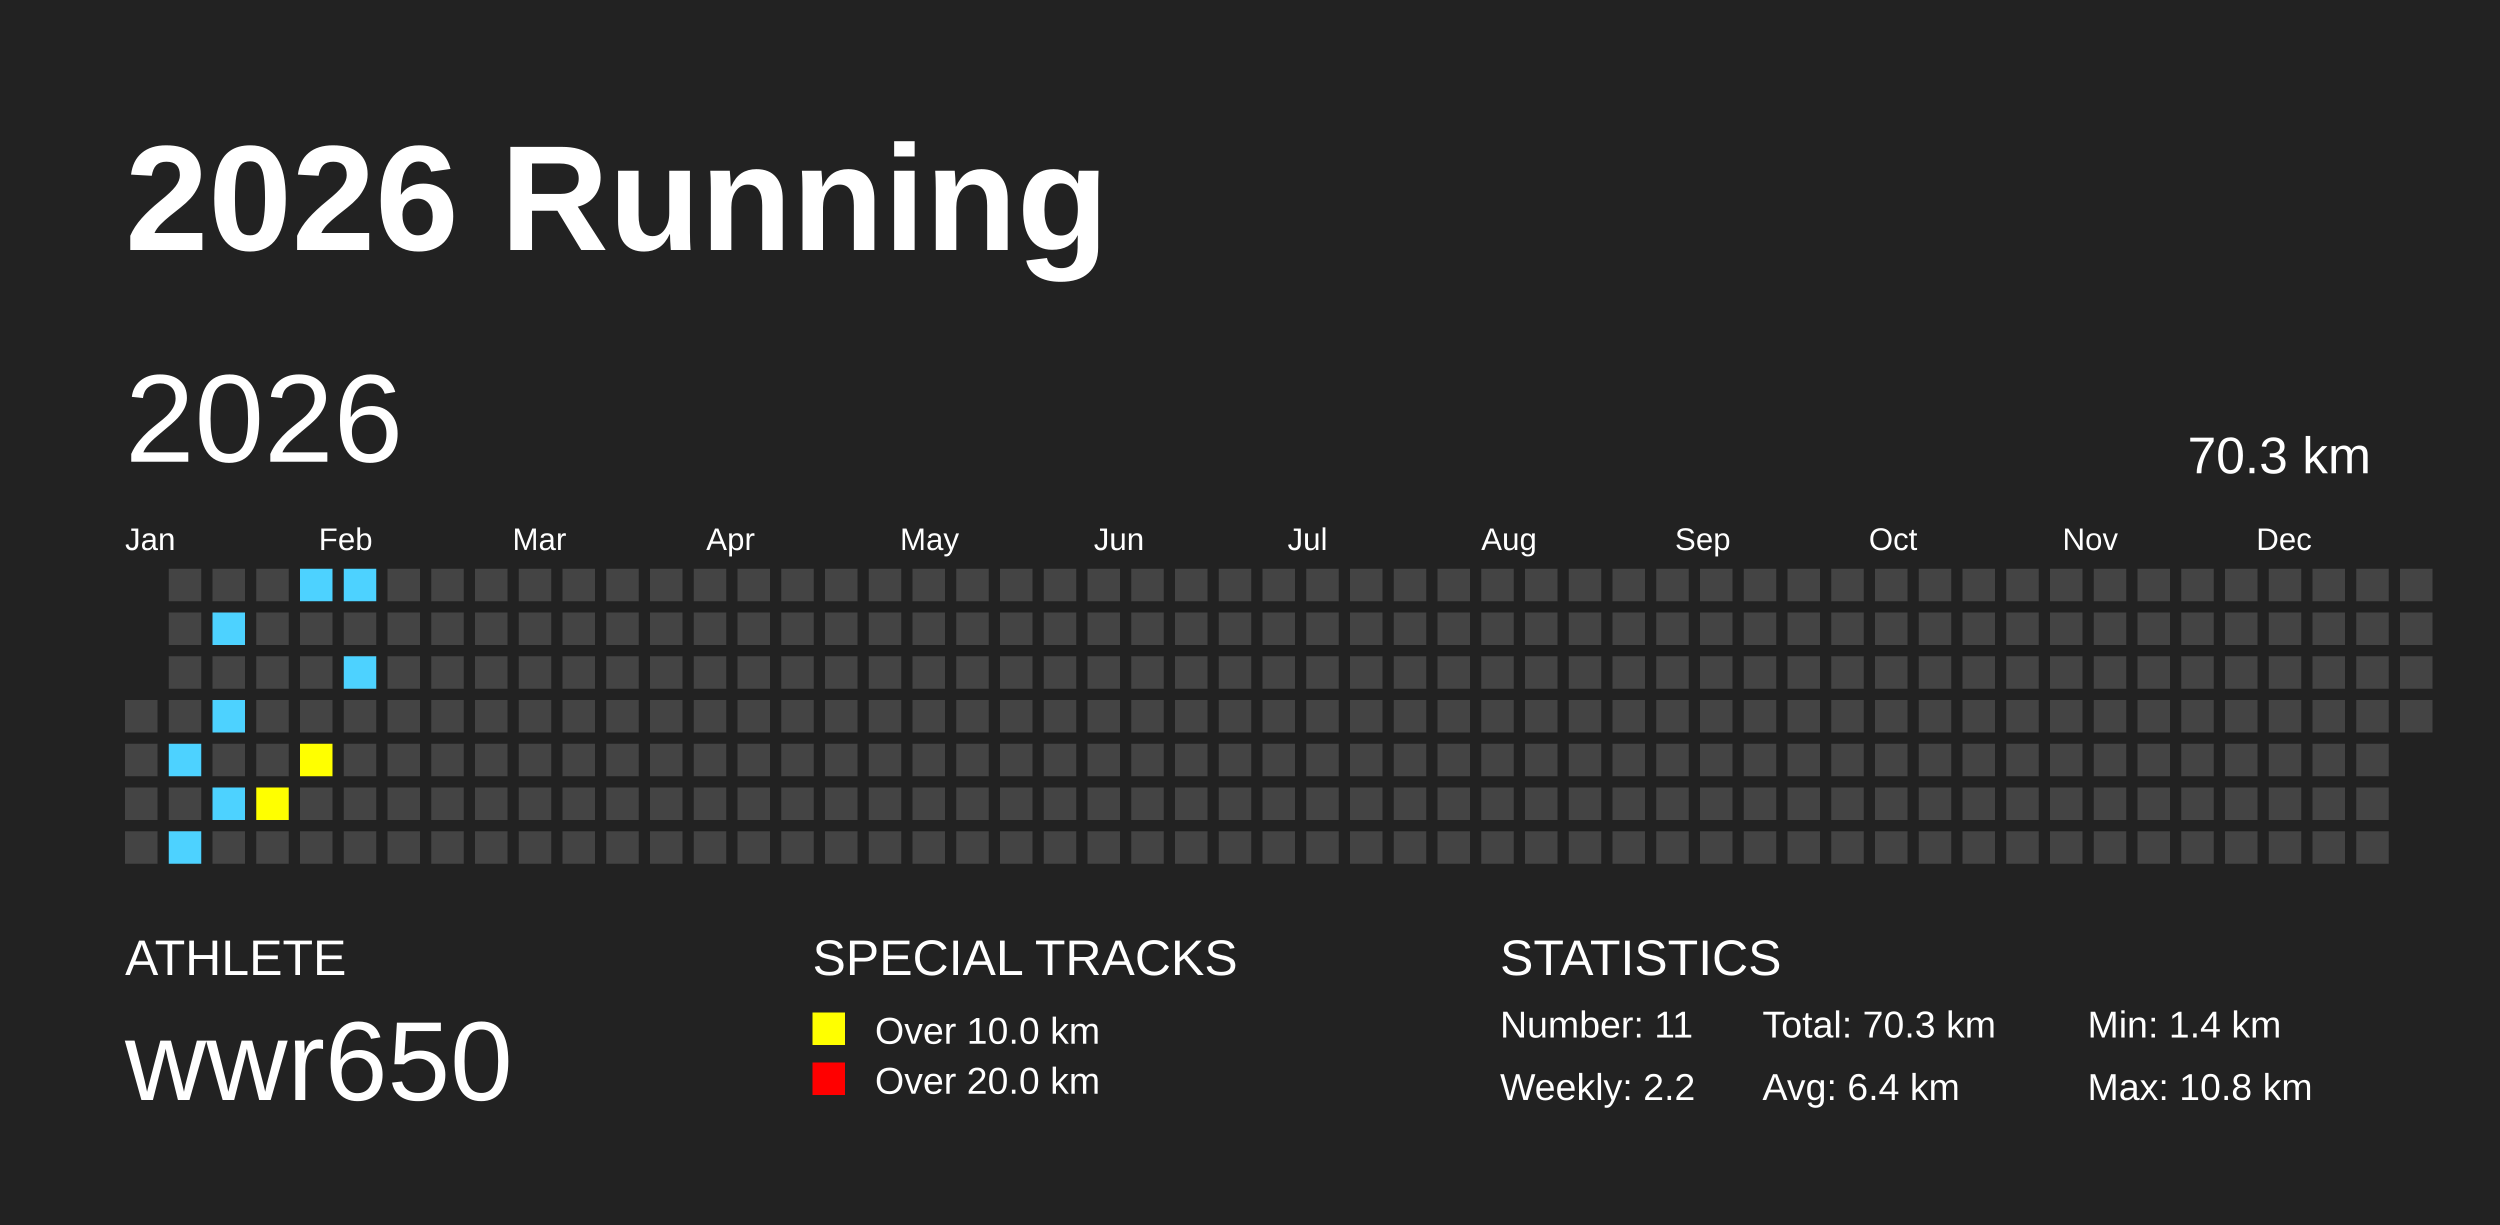
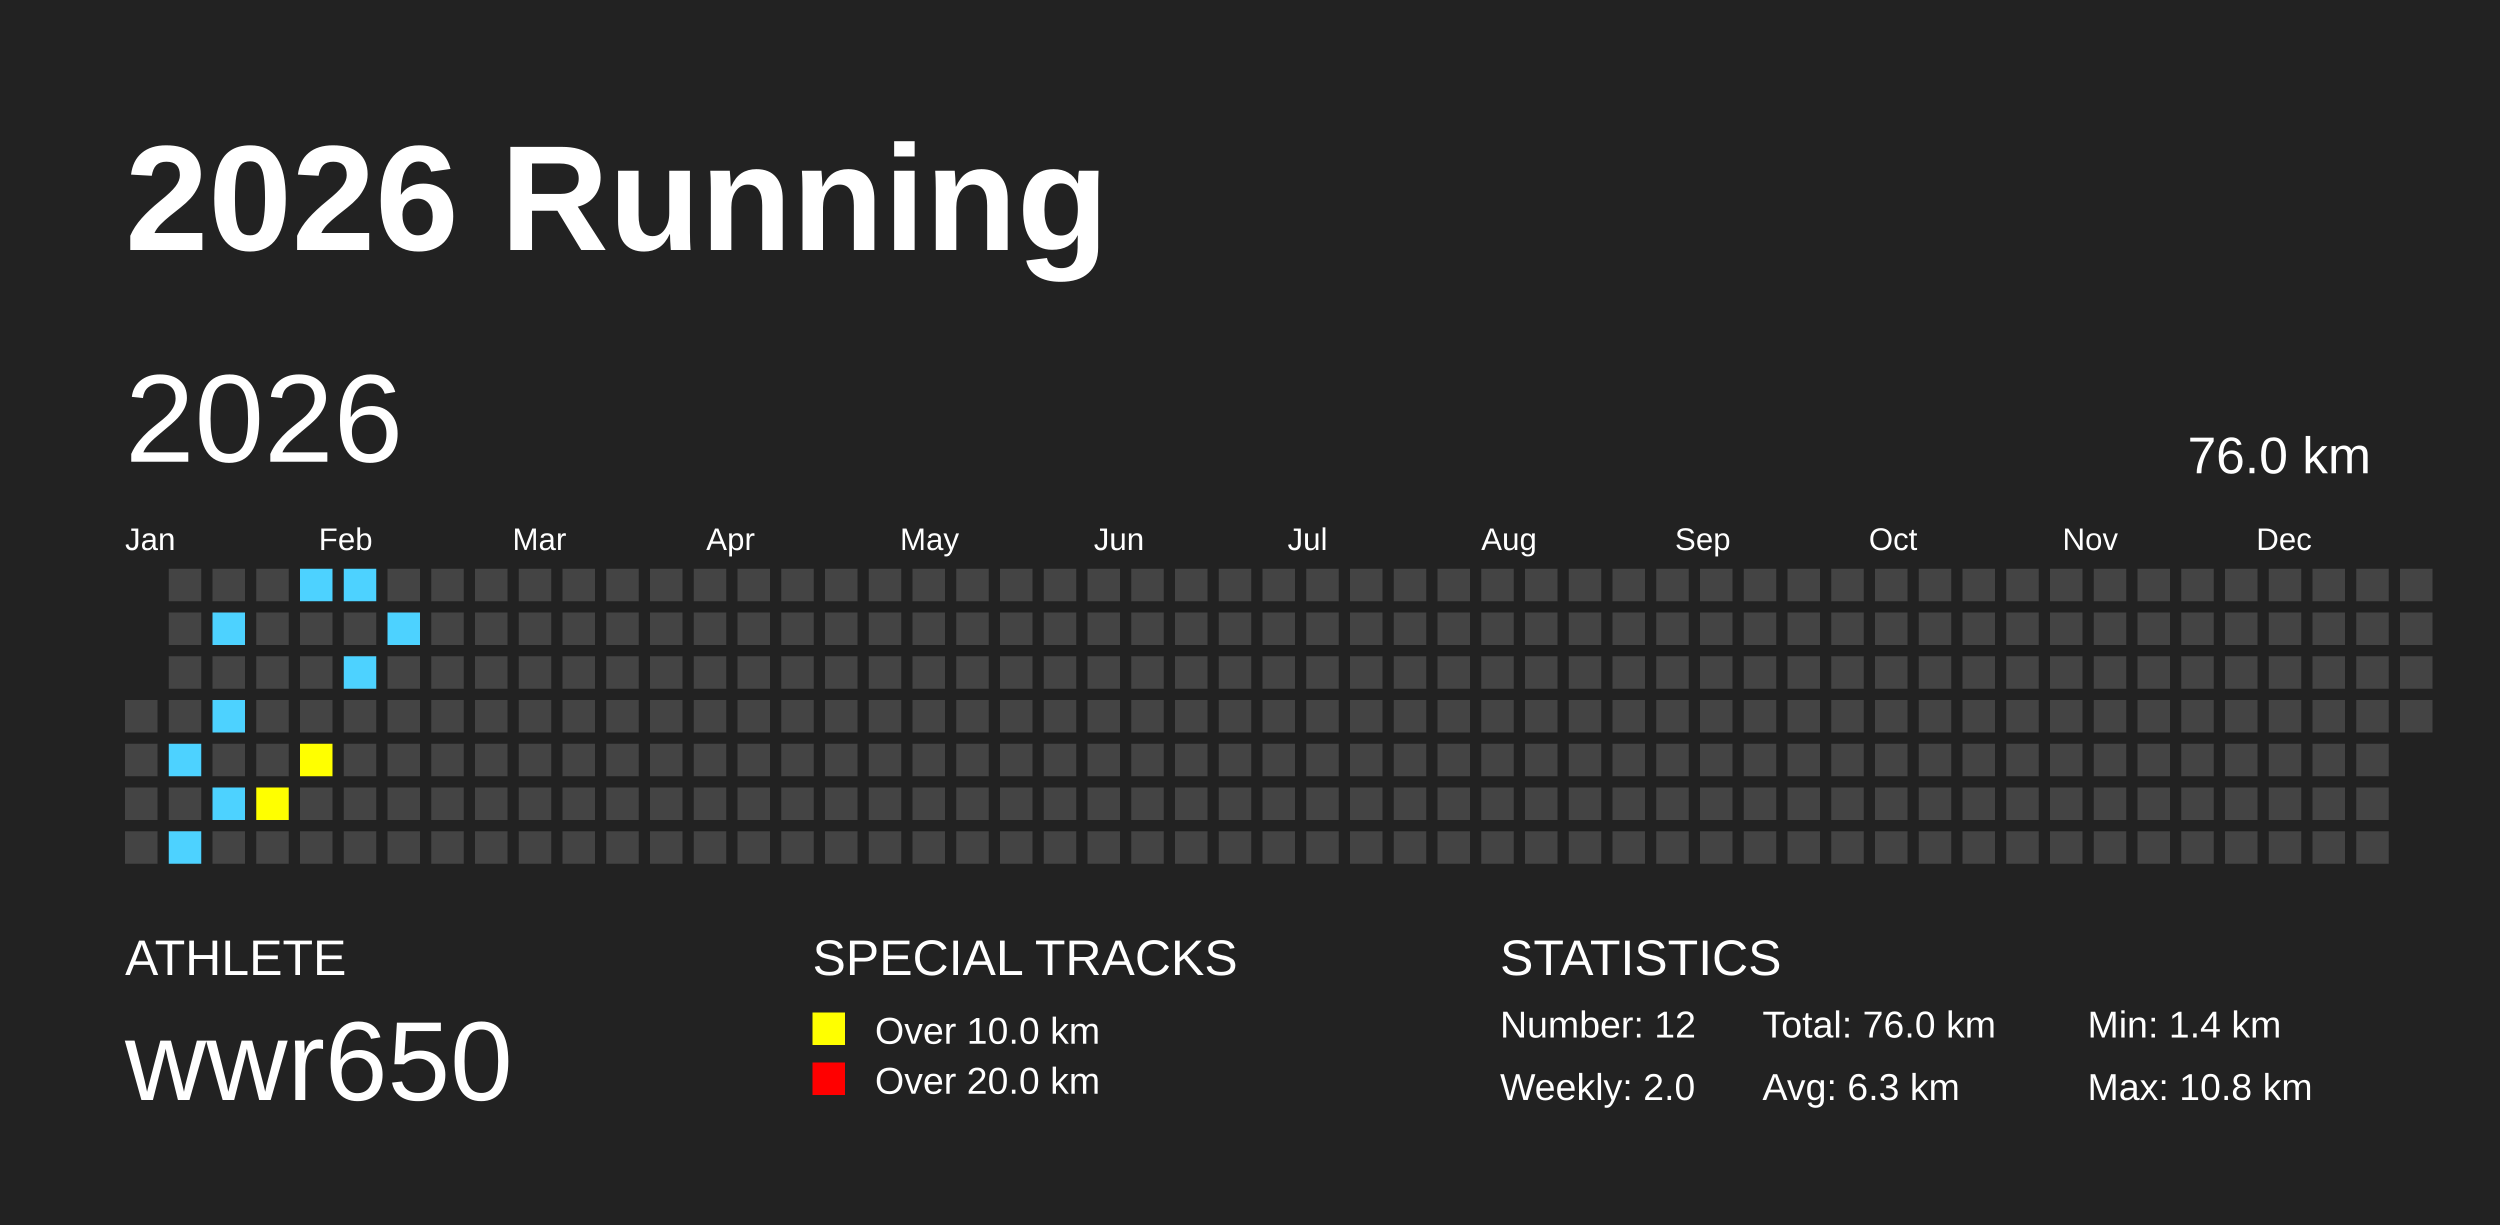
<svg xmlns="http://www.w3.org/2000/svg" baseProfile="full" height="98mm" version="1.1" viewBox="0,0,200,98" width="200mm">
  <defs />
  <rect fill="#222222" height="98" width="200" x="0" y="0" />
  <text fill="#FFFFFF" style="font-size:12px; font-family:Arial; font-weight:bold;" x="10" y="20">2026 Running</text>
  <text fill="#FFFFFF" style="font-size:4px; font-family:Arial" x="10" y="78">ATHLETE</text>
  <text fill="#FFFFFF" style="font-size:9px; font-family:Arial" x="10" y="88">wwr650</text>
  <text fill="#FFFFFF" style="font-size:4px; font-family:Arial" x="65" y="78">SPECIAL TRACKS</text>
  <rect fill="yellow" height="2.6" width="2.6" x="65" y="81" />
  <text fill="#FFFFFF" style="font-size:3px; font-family:Arial" x="70" y="83.5">Over 10.0 km</text>
  <rect fill="red" height="2.6" width="2.6" x="65" y="85" />
  <text fill="#FFFFFF" style="font-size:3px; font-family:Arial" x="70" y="87.5">Over 20.0 km</text>
  <text fill="#FFFFFF" style="font-size:4px; font-family:Arial" x="120" y="78">STATISTICS</text>
-   <text fill="#FFFFFF" style="font-size:3px; font-family:Arial" x="120" y="83">Number: 11</text>
-   <text fill="#FFFFFF" style="font-size:3px; font-family:Arial" x="120" y="88">Weekly: 2.2</text>
-   <text fill="#FFFFFF" style="font-size:3px; font-family:Arial" x="141" y="83">Total: 70.3 km</text>
-   <text fill="#FFFFFF" style="font-size:3px; font-family:Arial" x="141" y="88">Avg: 6.4 km</text>
+   <text fill="#FFFFFF" style="font-size:3px; font-family:Arial" x="120" y="83">Number: 12</text>
+   <text fill="#FFFFFF" style="font-size:3px; font-family:Arial" x="120" y="88">Weekly: 2.0</text>
+   <text fill="#FFFFFF" style="font-size:3px; font-family:Arial" x="141" y="83">Total: 76.0 km</text>
+   <text fill="#FFFFFF" style="font-size:3px; font-family:Arial" x="141" y="88">Avg: 6.3 km</text>
  <text fill="#FFFFFF" style="font-size:3px; font-family:Arial" x="167" y="83">Min: 1.4 km</text>
  <text fill="#FFFFFF" style="font-size:3px; font-family:Arial" x="167" y="88">Max: 10.8 km</text>
  <text dominant-baseline="hanging" fill="#FFFFFF" style="font-size:10.0px; font-family:Arial;" x="10" y="30">2026</text>
-   <text dominant-baseline="hanging" fill="#FFFFFF" style="font-size:4.125px; font-family:Arial;" x="175" y="35">70.3 km</text>
+   <text dominant-baseline="hanging" fill="#FFFFFF" style="font-size:4.125px; font-family:Arial;" x="175" y="35">76.0 km</text>
  <text fill="#FFFFFF" style="font-size:2.5px; font-family:Arial" x="10.0" y="44">Jan</text>
  <text fill="#FFFFFF" style="font-size:2.5px; font-family:Arial" x="25.5" y="44">Feb</text>
  <text fill="#FFFFFF" style="font-size:2.5px; font-family:Arial" x="41.0" y="44">Mar</text>
  <text fill="#FFFFFF" style="font-size:2.5px; font-family:Arial" x="56.5" y="44">Apr</text>
  <text fill="#FFFFFF" style="font-size:2.5px; font-family:Arial" x="72.0" y="44">May</text>
  <text fill="#FFFFFF" style="font-size:2.5px; font-family:Arial" x="87.5" y="44">Jun</text>
  <text fill="#FFFFFF" style="font-size:2.5px; font-family:Arial" x="103.0" y="44">Jul</text>
  <text fill="#FFFFFF" style="font-size:2.5px; font-family:Arial" x="118.5" y="44">Aug</text>
  <text fill="#FFFFFF" style="font-size:2.5px; font-family:Arial" x="134.0" y="44">Sep</text>
  <text fill="#FFFFFF" style="font-size:2.5px; font-family:Arial" x="149.5" y="44">Oct</text>
  <text fill="#FFFFFF" style="font-size:2.5px; font-family:Arial" x="165.0" y="44">Nov</text>
  <text fill="#FFFFFF" style="font-size:2.5px; font-family:Arial" x="180.5" y="44">Dec</text>
  <rect fill="#444444" height="2.6" width="2.6" x="10.0" y="56.0" />
  <rect fill="#444444" height="2.6" width="2.6" x="10.0" y="59.5" />
  <rect fill="#444444" height="2.6" width="2.6" x="10.0" y="63.0" />
  <rect fill="#444444" height="2.6" width="2.6" x="10.0" y="66.5" />
  <rect fill="#444444" height="2.6" width="2.6" x="13.5" y="45.5" />
  <rect fill="#444444" height="2.6" width="2.6" x="13.5" y="49.0" />
  <rect fill="#444444" height="2.6" width="2.6" x="13.5" y="52.5" />
  <rect fill="#444444" height="2.6" width="2.6" x="13.5" y="56.0" />
  <rect fill="#4DD2FF" height="2.6" width="2.6" x="13.5" y="59.5" />
  <rect fill="#444444" height="2.6" width="2.6" x="13.5" y="63.0" />
  <rect fill="#4DD2FF" height="2.6" width="2.6" x="13.5" y="66.5" />
  <rect fill="#444444" height="2.6" width="2.6" x="17.0" y="45.5" />
  <rect fill="#4DD2FF" height="2.6" width="2.6" x="17.0" y="49.0" />
  <rect fill="#444444" height="2.6" width="2.6" x="17.0" y="52.5" />
  <rect fill="#4DD2FF" height="2.6" width="2.6" x="17.0" y="56.0" />
  <rect fill="#444444" height="2.6" width="2.6" x="17.0" y="59.5" />
  <rect fill="#4DD2FF" height="2.6" width="2.6" x="17.0" y="63.0" />
  <rect fill="#444444" height="2.6" width="2.6" x="17.0" y="66.5" />
  <rect fill="#444444" height="2.6" width="2.6" x="20.5" y="45.5" />
  <rect fill="#444444" height="2.6" width="2.6" x="20.5" y="49.0" />
  <rect fill="#444444" height="2.6" width="2.6" x="20.5" y="52.5" />
  <rect fill="#444444" height="2.6" width="2.6" x="20.5" y="56.0" />
  <rect fill="#444444" height="2.6" width="2.6" x="20.5" y="59.5" />
  <rect fill="yellow" height="2.6" width="2.6" x="20.5" y="63.0" />
  <rect fill="#444444" height="2.6" width="2.6" x="20.5" y="66.5" />
  <rect fill="#4DD2FF" height="2.6" width="2.6" x="24.0" y="45.5" />
  <rect fill="#444444" height="2.6" width="2.6" x="24.0" y="49.0" />
  <rect fill="#444444" height="2.6" width="2.6" x="24.0" y="52.5" />
  <rect fill="#444444" height="2.6" width="2.6" x="24.0" y="56.0" />
  <rect fill="yellow" height="2.6" width="2.6" x="24.0" y="59.5" />
  <rect fill="#444444" height="2.6" width="2.6" x="24.0" y="63.0" />
  <rect fill="#444444" height="2.6" width="2.6" x="24.0" y="66.5" />
  <rect fill="#4DD2FF" height="2.6" width="2.6" x="27.5" y="45.5" />
  <rect fill="#444444" height="2.6" width="2.6" x="27.5" y="49.0" />
  <rect fill="#4DD2FF" height="2.6" width="2.6" x="27.5" y="52.5" />
  <rect fill="#444444" height="2.6" width="2.6" x="27.5" y="56.0" />
  <rect fill="#444444" height="2.6" width="2.6" x="27.5" y="59.5" />
  <rect fill="#444444" height="2.6" width="2.6" x="27.5" y="63.0" />
  <rect fill="#444444" height="2.6" width="2.6" x="27.5" y="66.5" />
  <rect fill="#444444" height="2.6" width="2.6" x="31.0" y="45.5" />
-   <rect fill="#444444" height="2.6" width="2.6" x="31.0" y="49.0" />
+   <rect fill="#4DD2FF" height="2.6" width="2.6" x="31.0" y="49.0" />
  <rect fill="#444444" height="2.6" width="2.6" x="31.0" y="52.5" />
  <rect fill="#444444" height="2.6" width="2.6" x="31.0" y="56.0" />
  <rect fill="#444444" height="2.6" width="2.6" x="31.0" y="59.5" />
  <rect fill="#444444" height="2.6" width="2.6" x="31.0" y="63.0" />
  <rect fill="#444444" height="2.6" width="2.6" x="31.0" y="66.5" />
  <rect fill="#444444" height="2.6" width="2.6" x="34.5" y="45.5" />
  <rect fill="#444444" height="2.6" width="2.6" x="34.5" y="49.0" />
  <rect fill="#444444" height="2.6" width="2.6" x="34.5" y="52.5" />
  <rect fill="#444444" height="2.6" width="2.6" x="34.5" y="56.0" />
  <rect fill="#444444" height="2.6" width="2.6" x="34.5" y="59.5" />
  <rect fill="#444444" height="2.6" width="2.6" x="34.5" y="63.0" />
  <rect fill="#444444" height="2.6" width="2.6" x="34.5" y="66.5" />
  <rect fill="#444444" height="2.6" width="2.6" x="38.0" y="45.5" />
  <rect fill="#444444" height="2.6" width="2.6" x="38.0" y="49.0" />
  <rect fill="#444444" height="2.6" width="2.6" x="38.0" y="52.5" />
  <rect fill="#444444" height="2.6" width="2.6" x="38.0" y="56.0" />
  <rect fill="#444444" height="2.6" width="2.6" x="38.0" y="59.5" />
  <rect fill="#444444" height="2.6" width="2.6" x="38.0" y="63.0" />
  <rect fill="#444444" height="2.6" width="2.6" x="38.0" y="66.5" />
  <rect fill="#444444" height="2.6" width="2.6" x="41.5" y="45.5" />
  <rect fill="#444444" height="2.6" width="2.6" x="41.5" y="49.0" />
  <rect fill="#444444" height="2.6" width="2.6" x="41.5" y="52.5" />
  <rect fill="#444444" height="2.6" width="2.6" x="41.5" y="56.0" />
  <rect fill="#444444" height="2.6" width="2.6" x="41.5" y="59.5" />
  <rect fill="#444444" height="2.6" width="2.6" x="41.5" y="63.0" />
  <rect fill="#444444" height="2.6" width="2.6" x="41.5" y="66.5" />
  <rect fill="#444444" height="2.6" width="2.6" x="45.0" y="45.5" />
  <rect fill="#444444" height="2.6" width="2.6" x="45.0" y="49.0" />
  <rect fill="#444444" height="2.6" width="2.6" x="45.0" y="52.5" />
  <rect fill="#444444" height="2.6" width="2.6" x="45.0" y="56.0" />
  <rect fill="#444444" height="2.6" width="2.6" x="45.0" y="59.5" />
  <rect fill="#444444" height="2.6" width="2.6" x="45.0" y="63.0" />
  <rect fill="#444444" height="2.6" width="2.6" x="45.0" y="66.5" />
  <rect fill="#444444" height="2.6" width="2.6" x="48.5" y="45.5" />
  <rect fill="#444444" height="2.6" width="2.6" x="48.5" y="49.0" />
  <rect fill="#444444" height="2.6" width="2.6" x="48.5" y="52.5" />
  <rect fill="#444444" height="2.6" width="2.6" x="48.5" y="56.0" />
  <rect fill="#444444" height="2.6" width="2.6" x="48.5" y="59.5" />
  <rect fill="#444444" height="2.6" width="2.6" x="48.5" y="63.0" />
  <rect fill="#444444" height="2.6" width="2.6" x="48.5" y="66.5" />
  <rect fill="#444444" height="2.6" width="2.6" x="52.0" y="45.5" />
  <rect fill="#444444" height="2.6" width="2.6" x="52.0" y="49.0" />
  <rect fill="#444444" height="2.6" width="2.6" x="52.0" y="52.5" />
  <rect fill="#444444" height="2.6" width="2.6" x="52.0" y="56.0" />
  <rect fill="#444444" height="2.6" width="2.6" x="52.0" y="59.5" />
  <rect fill="#444444" height="2.6" width="2.6" x="52.0" y="63.0" />
  <rect fill="#444444" height="2.6" width="2.6" x="52.0" y="66.5" />
  <rect fill="#444444" height="2.6" width="2.6" x="55.5" y="45.5" />
  <rect fill="#444444" height="2.6" width="2.6" x="55.5" y="49.0" />
  <rect fill="#444444" height="2.6" width="2.6" x="55.5" y="52.5" />
  <rect fill="#444444" height="2.6" width="2.6" x="55.5" y="56.0" />
  <rect fill="#444444" height="2.6" width="2.6" x="55.5" y="59.5" />
  <rect fill="#444444" height="2.6" width="2.6" x="55.5" y="63.0" />
  <rect fill="#444444" height="2.6" width="2.6" x="55.5" y="66.5" />
  <rect fill="#444444" height="2.6" width="2.6" x="59.0" y="45.5" />
  <rect fill="#444444" height="2.6" width="2.6" x="59.0" y="49.0" />
  <rect fill="#444444" height="2.6" width="2.6" x="59.0" y="52.5" />
  <rect fill="#444444" height="2.6" width="2.6" x="59.0" y="56.0" />
  <rect fill="#444444" height="2.6" width="2.6" x="59.0" y="59.5" />
  <rect fill="#444444" height="2.6" width="2.6" x="59.0" y="63.0" />
  <rect fill="#444444" height="2.6" width="2.6" x="59.0" y="66.5" />
  <rect fill="#444444" height="2.6" width="2.6" x="62.5" y="45.5" />
  <rect fill="#444444" height="2.6" width="2.6" x="62.5" y="49.0" />
  <rect fill="#444444" height="2.6" width="2.6" x="62.5" y="52.5" />
  <rect fill="#444444" height="2.6" width="2.6" x="62.5" y="56.0" />
  <rect fill="#444444" height="2.6" width="2.6" x="62.5" y="59.5" />
  <rect fill="#444444" height="2.6" width="2.6" x="62.5" y="63.0" />
  <rect fill="#444444" height="2.6" width="2.6" x="62.5" y="66.5" />
  <rect fill="#444444" height="2.6" width="2.6" x="66.0" y="45.5" />
  <rect fill="#444444" height="2.6" width="2.6" x="66.0" y="49.0" />
  <rect fill="#444444" height="2.6" width="2.6" x="66.0" y="52.5" />
  <rect fill="#444444" height="2.6" width="2.6" x="66.0" y="56.0" />
  <rect fill="#444444" height="2.6" width="2.6" x="66.0" y="59.5" />
  <rect fill="#444444" height="2.6" width="2.6" x="66.0" y="63.0" />
  <rect fill="#444444" height="2.6" width="2.6" x="66.0" y="66.5" />
  <rect fill="#444444" height="2.6" width="2.6" x="69.5" y="45.5" />
  <rect fill="#444444" height="2.6" width="2.6" x="69.5" y="49.0" />
  <rect fill="#444444" height="2.6" width="2.6" x="69.5" y="52.5" />
  <rect fill="#444444" height="2.6" width="2.6" x="69.5" y="56.0" />
  <rect fill="#444444" height="2.6" width="2.6" x="69.5" y="59.5" />
  <rect fill="#444444" height="2.6" width="2.6" x="69.5" y="63.0" />
  <rect fill="#444444" height="2.6" width="2.6" x="69.5" y="66.5" />
  <rect fill="#444444" height="2.6" width="2.6" x="73.0" y="45.5" />
  <rect fill="#444444" height="2.6" width="2.6" x="73.0" y="49.0" />
  <rect fill="#444444" height="2.6" width="2.6" x="73.0" y="52.5" />
  <rect fill="#444444" height="2.6" width="2.6" x="73.0" y="56.0" />
  <rect fill="#444444" height="2.6" width="2.6" x="73.0" y="59.5" />
  <rect fill="#444444" height="2.6" width="2.6" x="73.0" y="63.0" />
  <rect fill="#444444" height="2.6" width="2.6" x="73.0" y="66.5" />
  <rect fill="#444444" height="2.6" width="2.6" x="76.5" y="45.5" />
  <rect fill="#444444" height="2.6" width="2.6" x="76.5" y="49.0" />
  <rect fill="#444444" height="2.6" width="2.6" x="76.5" y="52.5" />
  <rect fill="#444444" height="2.6" width="2.6" x="76.5" y="56.0" />
  <rect fill="#444444" height="2.6" width="2.6" x="76.5" y="59.5" />
  <rect fill="#444444" height="2.6" width="2.6" x="76.5" y="63.0" />
  <rect fill="#444444" height="2.6" width="2.6" x="76.5" y="66.5" />
  <rect fill="#444444" height="2.6" width="2.6" x="80.0" y="45.5" />
  <rect fill="#444444" height="2.6" width="2.6" x="80.0" y="49.0" />
  <rect fill="#444444" height="2.6" width="2.6" x="80.0" y="52.5" />
  <rect fill="#444444" height="2.6" width="2.6" x="80.0" y="56.0" />
  <rect fill="#444444" height="2.6" width="2.6" x="80.0" y="59.5" />
  <rect fill="#444444" height="2.6" width="2.6" x="80.0" y="63.0" />
  <rect fill="#444444" height="2.6" width="2.6" x="80.0" y="66.5" />
  <rect fill="#444444" height="2.6" width="2.6" x="83.5" y="45.5" />
  <rect fill="#444444" height="2.6" width="2.6" x="83.5" y="49.0" />
  <rect fill="#444444" height="2.6" width="2.6" x="83.5" y="52.5" />
  <rect fill="#444444" height="2.6" width="2.6" x="83.5" y="56.0" />
  <rect fill="#444444" height="2.6" width="2.6" x="83.5" y="59.5" />
  <rect fill="#444444" height="2.6" width="2.6" x="83.5" y="63.0" />
  <rect fill="#444444" height="2.6" width="2.6" x="83.5" y="66.5" />
  <rect fill="#444444" height="2.6" width="2.6" x="87.0" y="45.5" />
  <rect fill="#444444" height="2.6" width="2.6" x="87.0" y="49.0" />
  <rect fill="#444444" height="2.6" width="2.6" x="87.0" y="52.5" />
  <rect fill="#444444" height="2.6" width="2.6" x="87.0" y="56.0" />
  <rect fill="#444444" height="2.6" width="2.6" x="87.0" y="59.5" />
  <rect fill="#444444" height="2.6" width="2.6" x="87.0" y="63.0" />
  <rect fill="#444444" height="2.6" width="2.6" x="87.0" y="66.5" />
  <rect fill="#444444" height="2.6" width="2.6" x="90.5" y="45.5" />
  <rect fill="#444444" height="2.6" width="2.6" x="90.5" y="49.0" />
  <rect fill="#444444" height="2.6" width="2.6" x="90.5" y="52.5" />
  <rect fill="#444444" height="2.6" width="2.6" x="90.5" y="56.0" />
  <rect fill="#444444" height="2.6" width="2.6" x="90.5" y="59.5" />
  <rect fill="#444444" height="2.6" width="2.6" x="90.5" y="63.0" />
  <rect fill="#444444" height="2.6" width="2.6" x="90.5" y="66.5" />
  <rect fill="#444444" height="2.6" width="2.6" x="94.0" y="45.5" />
  <rect fill="#444444" height="2.6" width="2.6" x="94.0" y="49.0" />
  <rect fill="#444444" height="2.6" width="2.6" x="94.0" y="52.5" />
  <rect fill="#444444" height="2.6" width="2.6" x="94.0" y="56.0" />
  <rect fill="#444444" height="2.6" width="2.6" x="94.0" y="59.5" />
  <rect fill="#444444" height="2.6" width="2.6" x="94.0" y="63.0" />
  <rect fill="#444444" height="2.6" width="2.6" x="94.0" y="66.5" />
  <rect fill="#444444" height="2.6" width="2.6" x="97.5" y="45.5" />
  <rect fill="#444444" height="2.6" width="2.6" x="97.5" y="49.0" />
  <rect fill="#444444" height="2.6" width="2.6" x="97.5" y="52.5" />
  <rect fill="#444444" height="2.6" width="2.6" x="97.5" y="56.0" />
  <rect fill="#444444" height="2.6" width="2.6" x="97.5" y="59.5" />
  <rect fill="#444444" height="2.6" width="2.6" x="97.5" y="63.0" />
  <rect fill="#444444" height="2.6" width="2.6" x="97.5" y="66.5" />
  <rect fill="#444444" height="2.6" width="2.6" x="101.0" y="45.5" />
  <rect fill="#444444" height="2.6" width="2.6" x="101.0" y="49.0" />
  <rect fill="#444444" height="2.6" width="2.6" x="101.0" y="52.5" />
  <rect fill="#444444" height="2.6" width="2.6" x="101.0" y="56.0" />
  <rect fill="#444444" height="2.6" width="2.6" x="101.0" y="59.5" />
  <rect fill="#444444" height="2.6" width="2.6" x="101.0" y="63.0" />
  <rect fill="#444444" height="2.6" width="2.6" x="101.0" y="66.5" />
  <rect fill="#444444" height="2.6" width="2.6" x="104.5" y="45.5" />
  <rect fill="#444444" height="2.6" width="2.6" x="104.5" y="49.0" />
  <rect fill="#444444" height="2.6" width="2.6" x="104.5" y="52.5" />
  <rect fill="#444444" height="2.6" width="2.6" x="104.5" y="56.0" />
  <rect fill="#444444" height="2.6" width="2.6" x="104.5" y="59.5" />
  <rect fill="#444444" height="2.6" width="2.6" x="104.5" y="63.0" />
  <rect fill="#444444" height="2.6" width="2.6" x="104.5" y="66.5" />
  <rect fill="#444444" height="2.6" width="2.6" x="108.0" y="45.5" />
  <rect fill="#444444" height="2.6" width="2.6" x="108.0" y="49.0" />
  <rect fill="#444444" height="2.6" width="2.6" x="108.0" y="52.5" />
  <rect fill="#444444" height="2.6" width="2.6" x="108.0" y="56.0" />
  <rect fill="#444444" height="2.6" width="2.6" x="108.0" y="59.5" />
  <rect fill="#444444" height="2.6" width="2.6" x="108.0" y="63.0" />
  <rect fill="#444444" height="2.6" width="2.6" x="108.0" y="66.5" />
  <rect fill="#444444" height="2.6" width="2.6" x="111.5" y="45.5" />
  <rect fill="#444444" height="2.6" width="2.6" x="111.5" y="49.0" />
  <rect fill="#444444" height="2.6" width="2.6" x="111.5" y="52.5" />
  <rect fill="#444444" height="2.6" width="2.6" x="111.5" y="56.0" />
  <rect fill="#444444" height="2.6" width="2.6" x="111.5" y="59.5" />
  <rect fill="#444444" height="2.6" width="2.6" x="111.5" y="63.0" />
  <rect fill="#444444" height="2.6" width="2.6" x="111.5" y="66.5" />
  <rect fill="#444444" height="2.6" width="2.6" x="115.0" y="45.5" />
  <rect fill="#444444" height="2.6" width="2.6" x="115.0" y="49.0" />
  <rect fill="#444444" height="2.6" width="2.6" x="115.0" y="52.5" />
  <rect fill="#444444" height="2.6" width="2.6" x="115.0" y="56.0" />
  <rect fill="#444444" height="2.6" width="2.6" x="115.0" y="59.5" />
  <rect fill="#444444" height="2.6" width="2.6" x="115.0" y="63.0" />
  <rect fill="#444444" height="2.6" width="2.6" x="115.0" y="66.5" />
  <rect fill="#444444" height="2.6" width="2.6" x="118.5" y="45.5" />
  <rect fill="#444444" height="2.6" width="2.6" x="118.5" y="49.0" />
  <rect fill="#444444" height="2.6" width="2.6" x="118.5" y="52.5" />
  <rect fill="#444444" height="2.6" width="2.6" x="118.5" y="56.0" />
  <rect fill="#444444" height="2.6" width="2.6" x="118.5" y="59.5" />
  <rect fill="#444444" height="2.6" width="2.6" x="118.5" y="63.0" />
  <rect fill="#444444" height="2.6" width="2.6" x="118.5" y="66.5" />
  <rect fill="#444444" height="2.6" width="2.6" x="122.0" y="45.5" />
  <rect fill="#444444" height="2.6" width="2.6" x="122.0" y="49.0" />
  <rect fill="#444444" height="2.6" width="2.6" x="122.0" y="52.5" />
  <rect fill="#444444" height="2.6" width="2.6" x="122.0" y="56.0" />
  <rect fill="#444444" height="2.6" width="2.6" x="122.0" y="59.5" />
  <rect fill="#444444" height="2.6" width="2.6" x="122.0" y="63.0" />
  <rect fill="#444444" height="2.6" width="2.6" x="122.0" y="66.5" />
  <rect fill="#444444" height="2.6" width="2.6" x="125.5" y="45.5" />
  <rect fill="#444444" height="2.6" width="2.6" x="125.5" y="49.0" />
  <rect fill="#444444" height="2.6" width="2.6" x="125.5" y="52.5" />
  <rect fill="#444444" height="2.6" width="2.6" x="125.5" y="56.0" />
  <rect fill="#444444" height="2.6" width="2.6" x="125.5" y="59.5" />
  <rect fill="#444444" height="2.6" width="2.6" x="125.5" y="63.0" />
  <rect fill="#444444" height="2.6" width="2.6" x="125.5" y="66.5" />
  <rect fill="#444444" height="2.6" width="2.6" x="129.0" y="45.5" />
  <rect fill="#444444" height="2.6" width="2.6" x="129.0" y="49.0" />
  <rect fill="#444444" height="2.6" width="2.6" x="129.0" y="52.5" />
  <rect fill="#444444" height="2.6" width="2.6" x="129.0" y="56.0" />
  <rect fill="#444444" height="2.6" width="2.6" x="129.0" y="59.5" />
  <rect fill="#444444" height="2.6" width="2.6" x="129.0" y="63.0" />
  <rect fill="#444444" height="2.6" width="2.6" x="129.0" y="66.5" />
  <rect fill="#444444" height="2.6" width="2.6" x="132.5" y="45.5" />
  <rect fill="#444444" height="2.6" width="2.6" x="132.5" y="49.0" />
  <rect fill="#444444" height="2.6" width="2.6" x="132.5" y="52.5" />
  <rect fill="#444444" height="2.6" width="2.6" x="132.5" y="56.0" />
  <rect fill="#444444" height="2.6" width="2.6" x="132.5" y="59.5" />
  <rect fill="#444444" height="2.6" width="2.6" x="132.5" y="63.0" />
  <rect fill="#444444" height="2.6" width="2.6" x="132.5" y="66.5" />
  <rect fill="#444444" height="2.6" width="2.6" x="136.0" y="45.5" />
  <rect fill="#444444" height="2.6" width="2.6" x="136.0" y="49.0" />
  <rect fill="#444444" height="2.6" width="2.6" x="136.0" y="52.5" />
  <rect fill="#444444" height="2.6" width="2.6" x="136.0" y="56.0" />
  <rect fill="#444444" height="2.6" width="2.6" x="136.0" y="59.5" />
  <rect fill="#444444" height="2.6" width="2.6" x="136.0" y="63.0" />
  <rect fill="#444444" height="2.6" width="2.6" x="136.0" y="66.5" />
  <rect fill="#444444" height="2.6" width="2.6" x="139.5" y="45.5" />
  <rect fill="#444444" height="2.6" width="2.6" x="139.5" y="49.0" />
  <rect fill="#444444" height="2.6" width="2.6" x="139.5" y="52.5" />
  <rect fill="#444444" height="2.6" width="2.6" x="139.5" y="56.0" />
  <rect fill="#444444" height="2.6" width="2.6" x="139.5" y="59.5" />
  <rect fill="#444444" height="2.6" width="2.6" x="139.5" y="63.0" />
  <rect fill="#444444" height="2.6" width="2.6" x="139.5" y="66.5" />
  <rect fill="#444444" height="2.6" width="2.6" x="143.0" y="45.5" />
  <rect fill="#444444" height="2.6" width="2.6" x="143.0" y="49.0" />
  <rect fill="#444444" height="2.6" width="2.6" x="143.0" y="52.5" />
  <rect fill="#444444" height="2.6" width="2.6" x="143.0" y="56.0" />
  <rect fill="#444444" height="2.6" width="2.6" x="143.0" y="59.5" />
  <rect fill="#444444" height="2.6" width="2.6" x="143.0" y="63.0" />
  <rect fill="#444444" height="2.6" width="2.6" x="143.0" y="66.5" />
  <rect fill="#444444" height="2.6" width="2.6" x="146.5" y="45.5" />
  <rect fill="#444444" height="2.6" width="2.6" x="146.5" y="49.0" />
  <rect fill="#444444" height="2.6" width="2.6" x="146.5" y="52.5" />
  <rect fill="#444444" height="2.6" width="2.6" x="146.5" y="56.0" />
  <rect fill="#444444" height="2.6" width="2.6" x="146.5" y="59.5" />
  <rect fill="#444444" height="2.6" width="2.6" x="146.5" y="63.0" />
  <rect fill="#444444" height="2.6" width="2.6" x="146.5" y="66.5" />
  <rect fill="#444444" height="2.6" width="2.6" x="150.0" y="45.5" />
  <rect fill="#444444" height="2.6" width="2.6" x="150.0" y="49.0" />
  <rect fill="#444444" height="2.6" width="2.6" x="150.0" y="52.5" />
  <rect fill="#444444" height="2.6" width="2.6" x="150.0" y="56.0" />
  <rect fill="#444444" height="2.6" width="2.6" x="150.0" y="59.5" />
  <rect fill="#444444" height="2.6" width="2.6" x="150.0" y="63.0" />
  <rect fill="#444444" height="2.6" width="2.6" x="150.0" y="66.5" />
  <rect fill="#444444" height="2.6" width="2.6" x="153.5" y="45.5" />
  <rect fill="#444444" height="2.6" width="2.6" x="153.5" y="49.0" />
  <rect fill="#444444" height="2.6" width="2.6" x="153.5" y="52.5" />
  <rect fill="#444444" height="2.6" width="2.6" x="153.5" y="56.0" />
  <rect fill="#444444" height="2.6" width="2.6" x="153.5" y="59.5" />
  <rect fill="#444444" height="2.6" width="2.6" x="153.5" y="63.0" />
  <rect fill="#444444" height="2.6" width="2.6" x="153.5" y="66.5" />
  <rect fill="#444444" height="2.6" width="2.6" x="157.0" y="45.5" />
  <rect fill="#444444" height="2.6" width="2.6" x="157.0" y="49.0" />
  <rect fill="#444444" height="2.6" width="2.6" x="157.0" y="52.5" />
  <rect fill="#444444" height="2.6" width="2.6" x="157.0" y="56.0" />
  <rect fill="#444444" height="2.6" width="2.6" x="157.0" y="59.5" />
  <rect fill="#444444" height="2.6" width="2.6" x="157.0" y="63.0" />
  <rect fill="#444444" height="2.6" width="2.6" x="157.0" y="66.5" />
  <rect fill="#444444" height="2.6" width="2.6" x="160.5" y="45.5" />
  <rect fill="#444444" height="2.6" width="2.6" x="160.5" y="49.0" />
  <rect fill="#444444" height="2.6" width="2.6" x="160.5" y="52.5" />
  <rect fill="#444444" height="2.6" width="2.6" x="160.5" y="56.0" />
  <rect fill="#444444" height="2.6" width="2.6" x="160.5" y="59.5" />
  <rect fill="#444444" height="2.6" width="2.6" x="160.5" y="63.0" />
  <rect fill="#444444" height="2.6" width="2.6" x="160.5" y="66.5" />
  <rect fill="#444444" height="2.6" width="2.6" x="164.0" y="45.5" />
  <rect fill="#444444" height="2.6" width="2.6" x="164.0" y="49.0" />
  <rect fill="#444444" height="2.6" width="2.6" x="164.0" y="52.5" />
  <rect fill="#444444" height="2.6" width="2.6" x="164.0" y="56.0" />
  <rect fill="#444444" height="2.6" width="2.6" x="164.0" y="59.5" />
  <rect fill="#444444" height="2.6" width="2.6" x="164.0" y="63.0" />
  <rect fill="#444444" height="2.6" width="2.6" x="164.0" y="66.5" />
  <rect fill="#444444" height="2.6" width="2.6" x="167.5" y="45.5" />
  <rect fill="#444444" height="2.6" width="2.6" x="167.5" y="49.0" />
  <rect fill="#444444" height="2.6" width="2.6" x="167.5" y="52.5" />
  <rect fill="#444444" height="2.6" width="2.6" x="167.5" y="56.0" />
  <rect fill="#444444" height="2.6" width="2.6" x="167.5" y="59.5" />
  <rect fill="#444444" height="2.6" width="2.6" x="167.5" y="63.0" />
  <rect fill="#444444" height="2.6" width="2.6" x="167.5" y="66.5" />
  <rect fill="#444444" height="2.6" width="2.6" x="171.0" y="45.5" />
  <rect fill="#444444" height="2.6" width="2.6" x="171.0" y="49.0" />
  <rect fill="#444444" height="2.6" width="2.6" x="171.0" y="52.5" />
  <rect fill="#444444" height="2.6" width="2.6" x="171.0" y="56.0" />
  <rect fill="#444444" height="2.6" width="2.6" x="171.0" y="59.5" />
  <rect fill="#444444" height="2.6" width="2.6" x="171.0" y="63.0" />
  <rect fill="#444444" height="2.6" width="2.6" x="171.0" y="66.5" />
  <rect fill="#444444" height="2.6" width="2.6" x="174.5" y="45.5" />
  <rect fill="#444444" height="2.6" width="2.6" x="174.5" y="49.0" />
  <rect fill="#444444" height="2.6" width="2.6" x="174.5" y="52.5" />
  <rect fill="#444444" height="2.6" width="2.6" x="174.5" y="56.0" />
  <rect fill="#444444" height="2.6" width="2.6" x="174.5" y="59.5" />
  <rect fill="#444444" height="2.6" width="2.6" x="174.5" y="63.0" />
  <rect fill="#444444" height="2.6" width="2.6" x="174.5" y="66.5" />
  <rect fill="#444444" height="2.6" width="2.6" x="178.0" y="45.5" />
  <rect fill="#444444" height="2.6" width="2.6" x="178.0" y="49.0" />
  <rect fill="#444444" height="2.6" width="2.6" x="178.0" y="52.5" />
  <rect fill="#444444" height="2.6" width="2.6" x="178.0" y="56.0" />
  <rect fill="#444444" height="2.6" width="2.6" x="178.0" y="59.5" />
  <rect fill="#444444" height="2.6" width="2.6" x="178.0" y="63.0" />
  <rect fill="#444444" height="2.6" width="2.6" x="178.0" y="66.5" />
  <rect fill="#444444" height="2.6" width="2.6" x="181.5" y="45.5" />
  <rect fill="#444444" height="2.6" width="2.6" x="181.5" y="49.0" />
  <rect fill="#444444" height="2.6" width="2.6" x="181.5" y="52.5" />
  <rect fill="#444444" height="2.6" width="2.6" x="181.5" y="56.0" />
  <rect fill="#444444" height="2.6" width="2.6" x="181.5" y="59.5" />
  <rect fill="#444444" height="2.6" width="2.6" x="181.5" y="63.0" />
  <rect fill="#444444" height="2.6" width="2.6" x="181.5" y="66.5" />
  <rect fill="#444444" height="2.6" width="2.6" x="185.0" y="45.5" />
  <rect fill="#444444" height="2.6" width="2.6" x="185.0" y="49.0" />
  <rect fill="#444444" height="2.6" width="2.6" x="185.0" y="52.5" />
  <rect fill="#444444" height="2.6" width="2.6" x="185.0" y="56.0" />
  <rect fill="#444444" height="2.6" width="2.6" x="185.0" y="59.5" />
  <rect fill="#444444" height="2.6" width="2.6" x="185.0" y="63.0" />
  <rect fill="#444444" height="2.6" width="2.6" x="185.0" y="66.5" />
  <rect fill="#444444" height="2.6" width="2.6" x="188.5" y="45.5" />
  <rect fill="#444444" height="2.6" width="2.6" x="188.5" y="49.0" />
  <rect fill="#444444" height="2.6" width="2.6" x="188.5" y="52.5" />
  <rect fill="#444444" height="2.6" width="2.6" x="188.5" y="56.0" />
  <rect fill="#444444" height="2.6" width="2.6" x="188.5" y="59.5" />
  <rect fill="#444444" height="2.6" width="2.6" x="188.5" y="63.0" />
  <rect fill="#444444" height="2.6" width="2.6" x="188.5" y="66.5" />
  <rect fill="#444444" height="2.6" width="2.6" x="192.0" y="45.5" />
  <rect fill="#444444" height="2.6" width="2.6" x="192.0" y="49.0" />
  <rect fill="#444444" height="2.6" width="2.6" x="192.0" y="52.5" />
  <rect fill="#444444" height="2.6" width="2.6" x="192.0" y="56.0" />
</svg>
